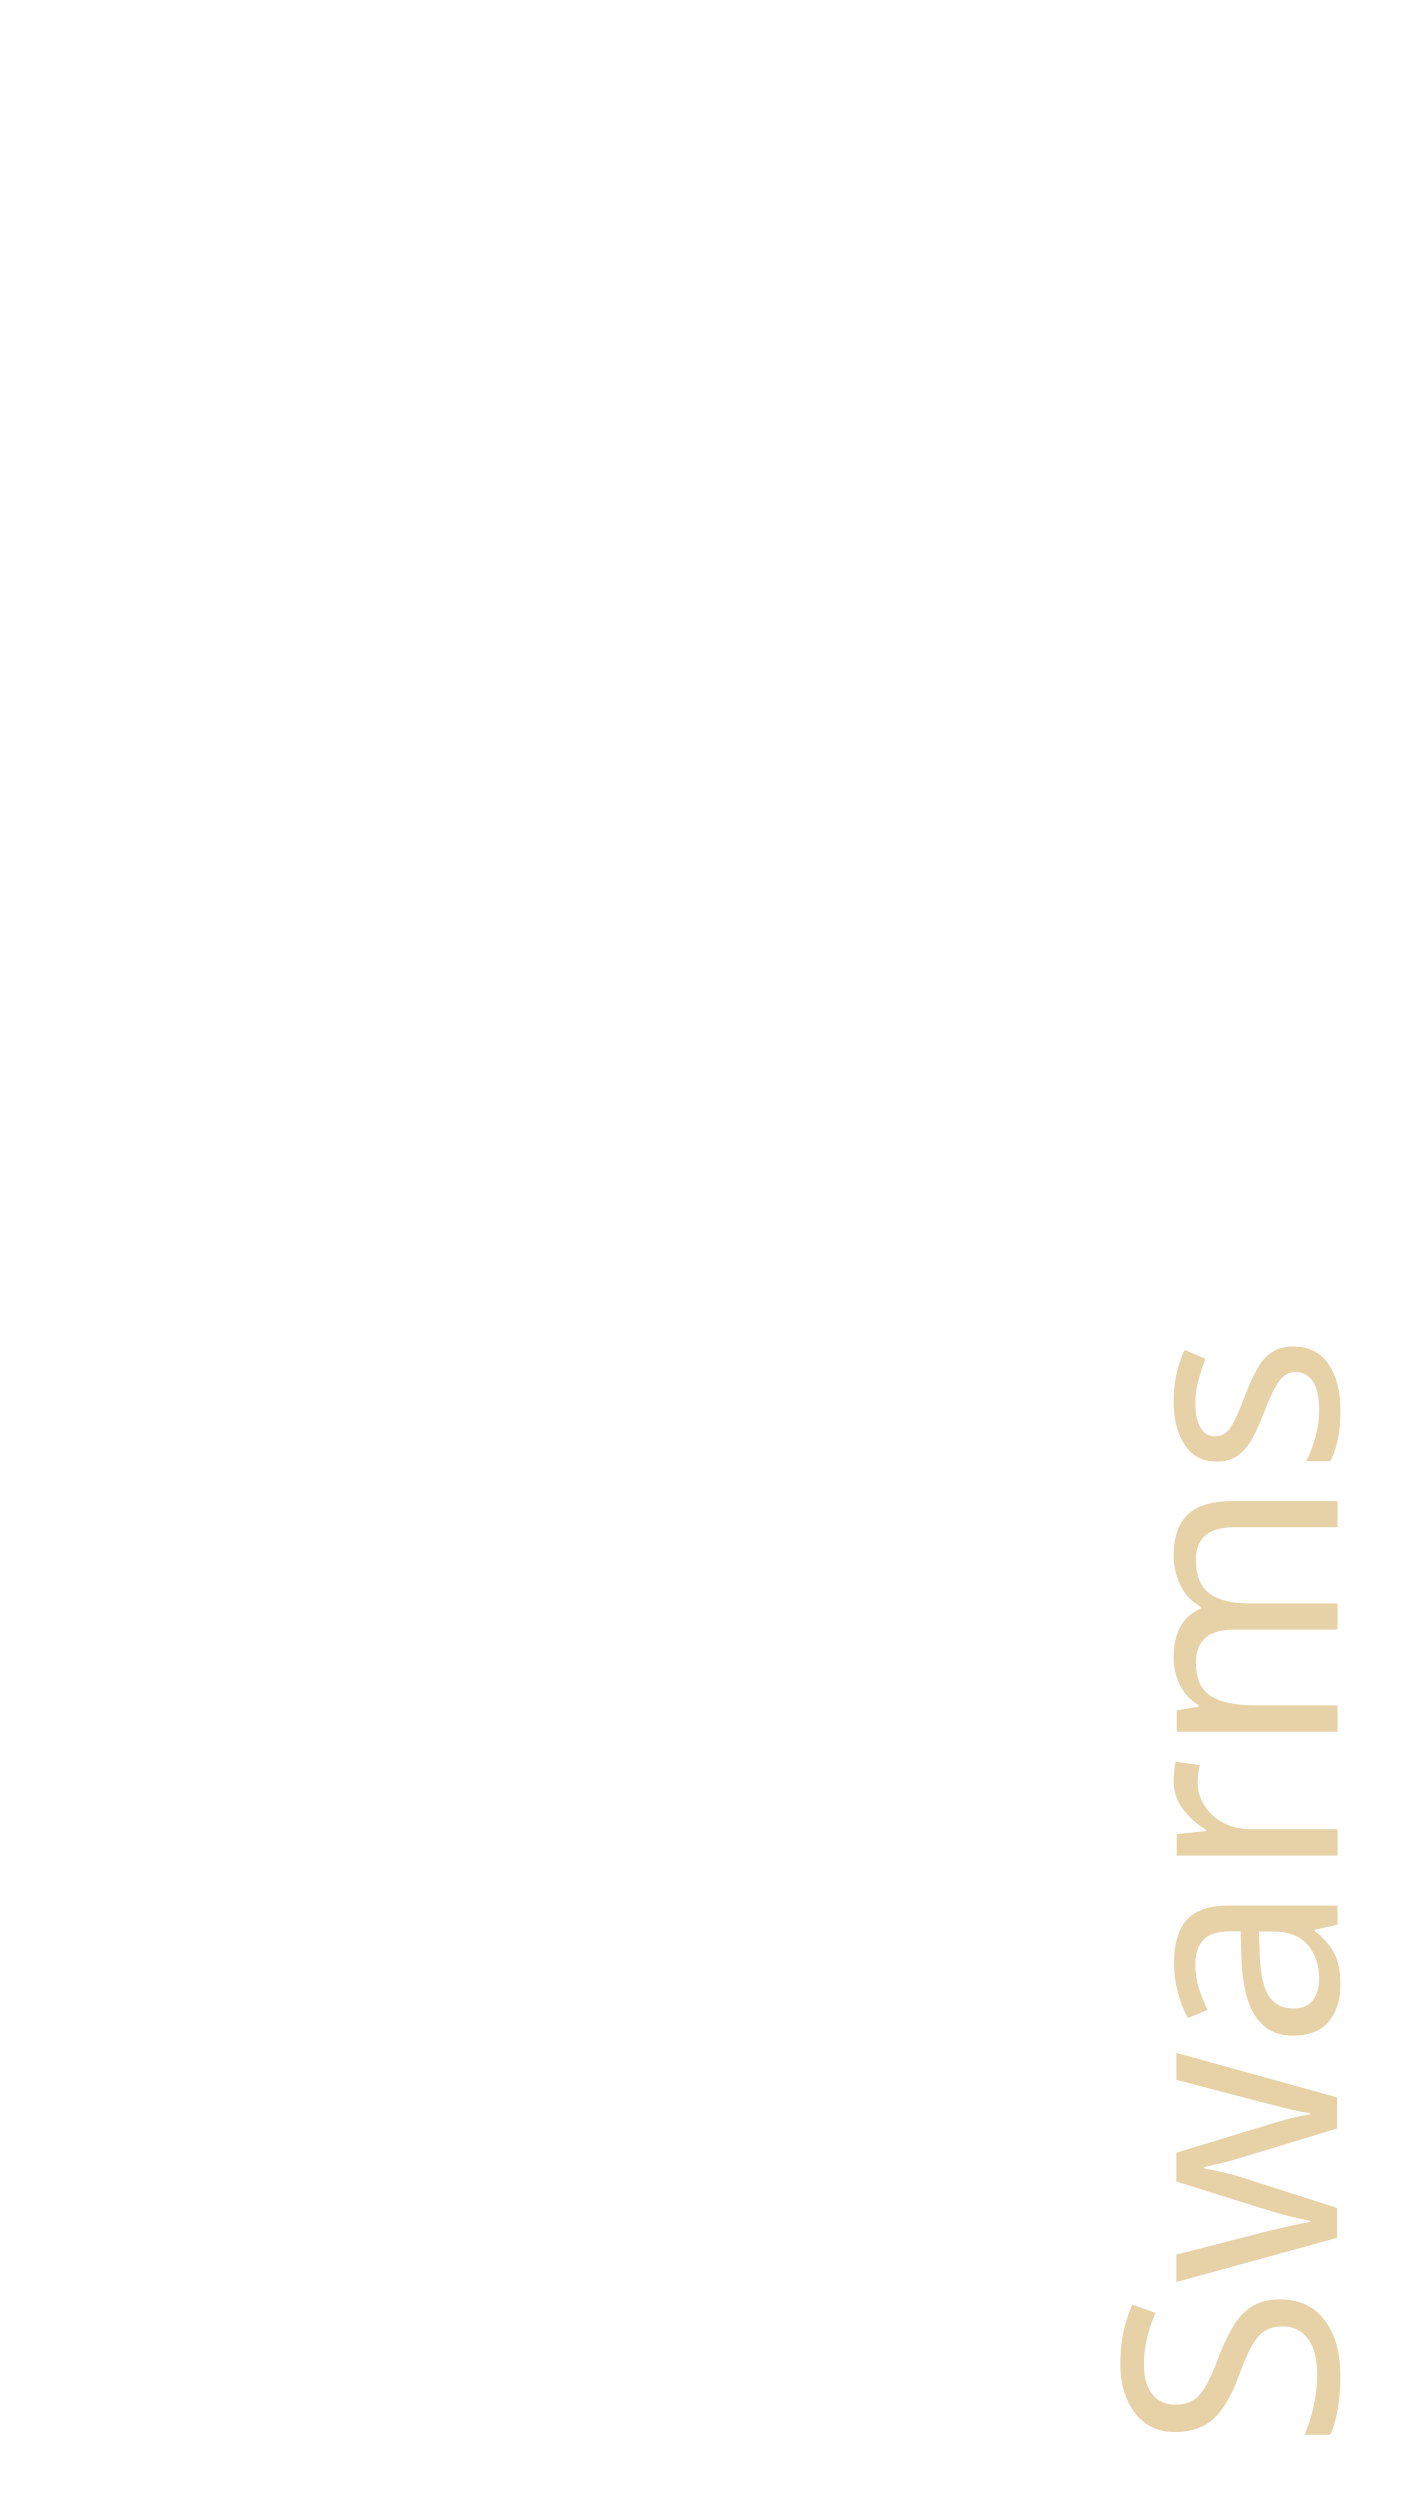
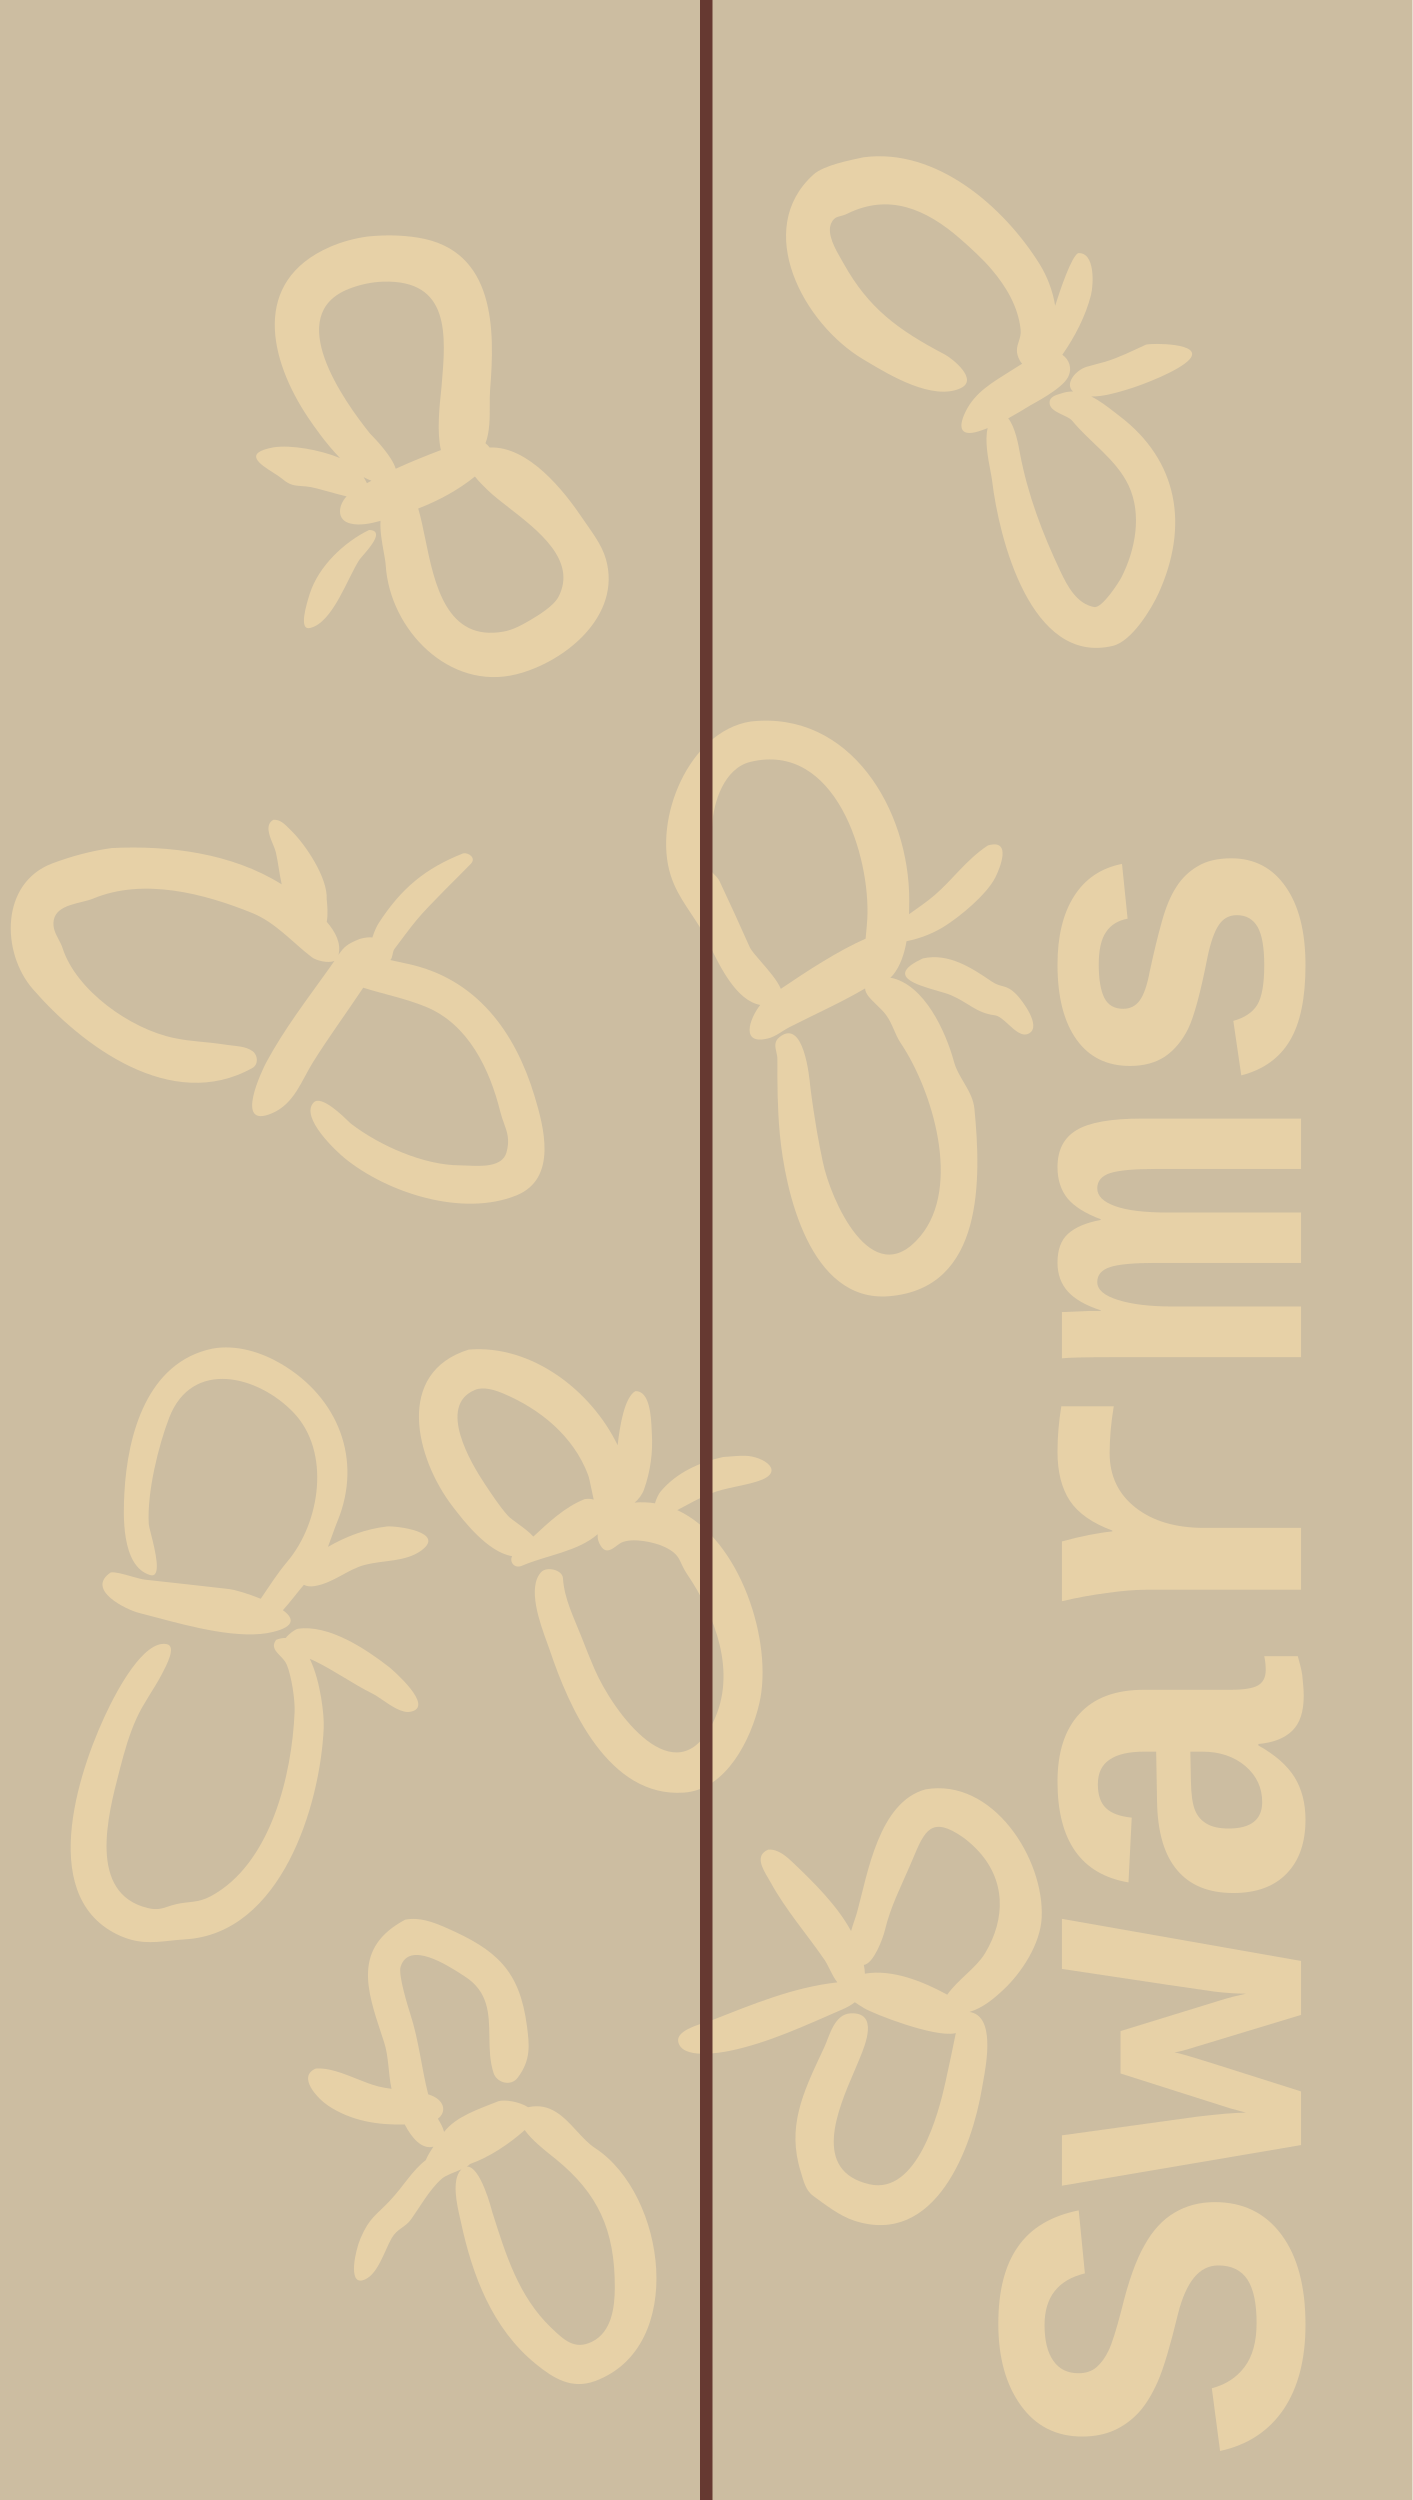
- <svg xmlns="http://www.w3.org/2000/svg" width="113" height="200" viewBox="0 0 113 200">
-   <g style="display:none">
-     <line x1="56.5" y1="0" x2="56.5" y2="200" stroke="#ff00ff" stroke-width="1" />
+ <svg xmlns="http://www.w3.org/2000/svg" data-vector95-version="1.4.2" data-vector95-format="4" width="113" height="200" viewBox="0 0 113 200">
+   <g id="layer-3b30db5f-8240-4d6a-abc4-87131fc952c1" data-name="background" data-locked="false">
+     <rect x="0" y="0" width="113" height="200" fill="#ccbda1" stroke="none" stroke-width="0" />
  </g>
-   <g>
-     <text x="-196" y="107" transform="rotate(-90)" font-family="sans-serif" font-size="24" fill="#e7d1a7">Swarms</text>
+   <g id="layer-705e1215-1fbc-41cf-ad98-2175c06b273d" data-name="logo" data-locked="false">
+     <path d="M26.136 71.934C26.135 71.946 26.14 71.988 26.146 72.052C26.176 72.346 26.254 73.117 26.141 73.747C26.828 74.544 27.315 75.458 27.079 76.388C27.521 75.746 27.756 75.528 28.789 75.11C29.216 74.996 29.544 74.965 29.792 74.999C29.939 74.525 30.139 74.09 30.294 73.851C32.106 71.059 34.021 69.467 37.064 68.265C37.505 68.201 38.111 68.637 37.671 69.101C36.945 69.865 34.343 72.373 33.329 73.601C32.714 74.347 32.148 75.133 31.564 75.904C31.373 76.156 31.442 76.578 31.227 76.804C31.467 76.855 31.701 76.907 31.924 76.957C32.146 77.007 32.357 77.054 32.554 77.095C38.09 78.253 41.214 82.53 42.766 87.697C43.486 90.097 44.651 94.284 41.304 95.636C36.993 97.376 30.971 95.433 27.554 92.638C26.952 92.145 23.956 89.39 25.094 88.197C25.694 87.568 27.448 89.288 27.933 89.764C27.998 89.827 28.04 89.869 28.054 89.879C30.352 91.65 33.926 93.23 36.804 93.228C36.967 93.228 37.162 93.237 37.374 93.247C38.516 93.3 40.187 93.377 40.518 92.197C40.801 91.186 40.575 90.566 40.316 89.855C40.215 89.576 40.108 89.283 40.025 88.947C39.191 85.573 37.487 81.938 34.054 80.537C32.419 79.871 30.722 79.538 29.057 79.017C29.024 79.068 28.994 79.112 28.97 79.149C27.676 81.088 26.265 83.015 25.039 84.977C24.116 86.453 23.555 88.279 21.789 89.049C18.611 90.435 21.055 85.45 21.289 85.015C22.744 82.303 24.593 79.92 26.386 77.399C26.527 77.2 26.648 77.024 26.755 76.866C26.266 77.095 25.289 76.842 24.941 76.575C23.403 75.396 22.034 73.795 20.191 73.047C16.326 71.477 11.482 70.209 7.441 71.891C6.493 72.287 4.535 72.318 4.3 73.607C4.191 74.207 4.435 74.672 4.682 75.141C4.804 75.373 4.927 75.606 5.008 75.857C6.09 79.217 10.417 82.323 13.941 83.045C15.475 83.359 16.161 83.288 18.191 83.594C18.882 83.698 19.666 83.684 20.222 84.107C20.636 84.423 20.692 85.157 20.191 85.438C13.693 89.072 6.508 83.611 2.611 79.107C0.097 76.202 0.013 70.639 4.191 69.07C5.715 68.498 7.32 68.065 8.941 67.845C13.51 67.618 18.559 68.249 22.537 70.75C22.34 69.88 22.249 68.965 22.069 68.184C22.027 68.003 21.935 67.779 21.835 67.539C21.543 66.834 21.189 65.979 21.863 65.585C22.391 65.546 22.745 65.9 23.119 66.274C23.172 66.327 23.226 66.381 23.28 66.434C24.42 67.54 26.224 70.205 26.136 71.934Z" fill="#e7d1a7" stroke="none" stroke-width="0" opacity="1" fill-rule="nonzero" fill-opacity="1" />
+     <path d="M39.171 35.802C42.267 35.658 45.127 39.275 46.606 41.476C47.281 42.481 48.129 43.521 48.472 44.726C49.767 49.274 45.183 52.969 41.316 53.942C35.945 55.294 31.181 50.365 30.858 45.226C30.841 44.945 30.773 44.571 30.697 44.148C30.559 43.389 30.394 42.473 30.441 41.667C29.643 41.892 28.784 42.063 28.04 41.884C26.87 41.602 27.077 40.394 27.726 39.711C26.668 39.463 25.394 39.057 24.862 38.966C24.579 38.917 24.339 38.901 24.122 38.886C23.582 38.849 23.183 38.821 22.612 38.332C22.439 38.184 22.168 38.011 21.878 37.826C20.784 37.129 19.403 36.249 21.862 35.791C23.279 35.569 25.582 35.983 27.2 36.643C26.052 35.461 25.091 34.062 24.662 33.425C21.55 28.803 20.044 22.511 26.416 19.745C27.352 19.339 28.405 19.057 29.416 18.921C30.787 18.789 32.052 18.794 33.416 19.008C39.671 19.992 39.593 26.436 39.208 31.175C39.178 31.543 39.179 31.965 39.181 32.412C39.184 33.415 39.187 34.543 38.839 35.462C38.968 35.56 39.081 35.675 39.171 35.802ZM29.718 38.457C29.508 38.385 29.297 38.288 29.086 38.171C29.184 38.328 29.277 38.493 29.354 38.656C29.474 38.589 29.596 38.523 29.718 38.457ZM27.916 23.107C22.61 25.18 27.49 32.048 29.592 34.675C29.596 34.68 29.618 34.703 29.654 34.74C29.97 35.064 31.364 36.497 31.657 37.499C32.844 36.956 34.077 36.459 35.275 36.005C34.934 34.596 35.166 32.421 35.28 31.356C35.299 31.178 35.314 31.032 35.323 30.925C35.327 30.883 35.33 30.841 35.334 30.8C35.674 26.832 36.055 22.378 30.666 22.532C29.732 22.559 28.785 22.767 27.916 23.107ZM34.012 43.07C34.757 46.721 35.709 51.376 40.316 50.522C41.017 50.392 41.713 50.024 42.316 49.671C43.037 49.249 44.296 48.494 44.69 47.726C46.162 44.85 43.098 42.47 40.73 40.629C40.074 40.12 39.471 39.651 39.033 39.226C39.009 39.203 38.985 39.179 38.96 39.155C38.655 38.859 38.285 38.5 37.996 38.12C36.629 39.221 35.096 40.045 33.455 40.683C33.46 40.697 33.464 40.711 33.469 40.726C33.669 41.392 33.834 42.202 34.012 43.07Z" fill="#e7d1a7" stroke="none" stroke-width="0" opacity="1" fill-rule="nonzero" fill-opacity="1" />
+     <path d="M24.779 47.508C25.475 45.312 27.528 43.366 29.529 42.398C30.784 42.431 29.604 43.784 29.024 44.45C28.904 44.588 28.809 44.697 28.768 44.758C27.851 46.107 26.623 49.867 24.779 50.243C23.886 50.425 24.504 48.377 24.779 47.508Z" fill="#e7d1a7" stroke="none" stroke-width="0" opacity="1" fill-rule="nonzero" fill-opacity="1" />
+     <path d="M81.585 36.215C82.212 39.56 83.384 42.649 84.836 45.715C85.394 46.894 86.142 48.31 87.532 48.565C88.178 48.683 89.534 46.537 89.7 46.215C90.829 44.018 91.383 41.145 90.282 38.824C89.295 36.745 87.204 35.4 85.782 33.666C85.383 33.179 83.977 33.009 83.964 32.215C83.957 31.753 84.445 31.61 84.821 31.499C84.898 31.477 84.97 31.456 85.032 31.433C85.308 31.35 85.579 31.316 85.846 31.323C85.139 30.717 86.047 29.616 86.924 29.347C87.42 29.195 87.927 29.085 88.424 28.938C89.481 28.625 90.671 28.035 91.674 27.572C92.166 27.443 96.309 27.429 95.174 28.738C94.391 29.642 91.413 30.795 90.174 31.162C90.174 31.162 90.136 31.174 90.136 31.174C89.264 31.433 88.253 31.733 87.299 31.719C87.966 32.048 88.59 32.532 89.157 32.971C89.285 33.07 89.41 33.167 89.532 33.26C94.289 36.864 95.127 42.094 92.684 47.465C92.139 48.663 90.562 51.299 89.032 51.667C82.441 53.253 79.909 42.983 79.37 38.465C79.346 38.263 79.294 37.988 79.233 37.668C79.044 36.673 78.772 35.246 79.013 34.248C78.888 34.295 78.762 34.34 78.637 34.387C76.826 35.076 76.587 34.274 77.248 32.925C78.01 31.369 79.407 30.592 80.85 29.675C81.228 29.436 81.525 29.249 81.772 29.098C81.704 29.027 81.644 28.947 81.596 28.861C81.22 28.188 81.358 27.76 81.502 27.316C81.594 27.029 81.69 26.734 81.65 26.361C81.454 24.534 80.497 22.93 79.327 21.551C78.62 20.717 77.64 19.823 76.827 19.112C74.043 16.678 71.081 15.452 67.751 17.111C67.209 17.382 66.79 17.209 66.496 17.861C66.115 18.71 66.839 19.956 67.326 20.795C67.392 20.909 67.453 21.015 67.507 21.111C69.48 24.646 71.819 26.384 75.577 28.355C76.149 28.656 78.357 30.374 76.827 31.067C74.615 32.067 71.196 30.023 69.408 28.954C69.29 28.883 69.18 28.817 69.077 28.757C64.268 25.912 60.219 18.355 65.077 13.965C65.898 13.222 68.006 12.811 69.077 12.585C74.884 11.807 80.284 16.514 83.158 21.111C83.77 22.092 84.223 23.264 84.412 24.461C84.847 23.087 85.703 20.572 86.238 20.254C87.62 20.136 87.489 22.764 87.278 23.601C86.859 25.262 85.998 26.932 84.986 28.382C85.526 28.76 85.81 29.448 85.44 30.175C84.959 31.122 82.608 32.316 82.432 32.425C81.849 32.787 81.258 33.138 80.657 33.47C81.218 34.15 81.487 35.665 81.569 36.125C81.575 36.162 81.58 36.192 81.585 36.215Z" fill="#e7d1a7" stroke="none" stroke-width="0" opacity="1" fill-rule="nonzero" fill-opacity="1" />
+     <path d="M52.133 114.384C52.138 114.485 52.142 114.574 52.146 114.648C52.242 116.201 52.039 117.684 51.525 119.148C51.381 119.557 51.096 119.95 50.762 120.206C51.327 120.159 51.872 120.181 52.397 120.265C52.51 119.893 52.677 119.53 52.843 119.331C54.112 117.805 55.973 116.979 57.854 116.559C58.048 116.549 58.243 116.533 58.437 116.517C58.826 116.486 59.214 116.454 59.604 116.462C61.101 116.492 62.952 117.766 60.604 118.505C59.368 118.895 58.068 119.011 56.854 119.476C55.904 119.841 55.062 120.358 54.177 120.807C59.247 123.129 61.87 131.382 60.749 136.259C60.096 139.104 58.12 143.174 54.71 143.409C48.682 143.824 45.53 136.627 43.98 132.009C43.926 131.849 43.854 131.652 43.772 131.427C43.203 129.873 42.145 126.985 43.302 125.759C43.74 125.295 44.999 125.582 45.037 126.259C45.133 127.917 45.938 129.461 46.54 131.009C46.866 131.847 47.198 132.683 47.554 133.509C49.043 136.959 54.061 143.875 57.058 137.759C58.992 133.811 57.201 129.217 54.96 125.919C54.281 124.92 54.53 124.41 53.176 123.759C52.359 123.366 50.602 122.995 49.71 123.409C49.599 123.46 49.475 123.554 49.344 123.653C48.96 123.945 48.51 124.285 48.122 123.759C47.875 123.424 47.787 123.077 47.815 122.736C46.21 124.132 43.747 124.409 41.751 125.261C41.158 125.515 40.732 124.958 40.968 124.493C39.01 124.174 37.092 121.667 36.197 120.499C36.197 120.499 36.189 120.488 36.189 120.488C33.262 116.664 31.553 109.805 37.501 107.967C42.515 107.551 47.297 111.234 49.411 115.62C49.584 114.055 49.961 111.795 50.818 111.298C51.992 111.221 52.089 113.384 52.133 114.384ZM40.614 121.238C40.773 121.417 41.08 121.64 41.421 121.888C41.858 122.207 42.352 122.566 42.666 122.927C43.927 121.759 45.182 120.571 46.751 119.938C47.007 119.885 47.261 119.899 47.496 119.966C47.425 119.656 47.362 119.352 47.305 119.075C47.205 118.591 47.122 118.19 47.046 117.988C45.873 114.878 43.189 112.709 40.251 111.476C39.614 111.209 38.693 110.905 38.001 111.191C34.946 112.457 37.67 117.05 38.797 118.738C39.313 119.51 39.958 120.501 40.614 121.238Z" fill="#e7d1a7" stroke="none" stroke-width="0" opacity="1" fill-rule="nonzero" fill-opacity="1" />
+     <path d="M65.066 175.679C64.428 175.216 64.286 174.459 64.066 173.761C62.939 170.178 64.21 167.471 65.783 164.12C65.833 164.013 65.884 163.905 65.935 163.797C66.36 162.889 66.735 161.117 68.066 161.066C70.292 160.981 69.241 163.539 68.788 164.642C68.765 164.697 68.743 164.749 68.724 164.797C68.608 165.083 68.472 165.399 68.327 165.739C67.017 168.787 64.913 173.683 69.566 174.744C73.375 175.613 75.101 169.028 75.642 166.547C75.925 165.248 76.205 163.949 76.466 162.645C76.433 162.654 76.4 162.662 76.366 162.668C74.702 162.984 69.933 161.136 69.116 160.646C68.842 160.481 68.6 160.326 68.389 160.179C68.131 160.381 67.793 160.58 67.374 160.76C64.549 161.98 61.47 163.437 58.374 164.068C57.608 164.224 54.516 164.779 54.256 163.322C54.112 162.511 55.655 162.034 56.479 161.78C56.648 161.728 56.787 161.685 56.874 161.651C60.243 160.329 63.464 158.981 66.986 158.59C66.726 158.253 66.516 157.83 66.333 157.461C66.208 157.208 66.095 156.981 65.987 156.823C64.55 154.726 62.872 152.821 61.64 150.573C61.585 150.472 61.52 150.362 61.451 150.247C60.991 149.47 60.374 148.429 61.454 147.971C62.259 147.905 62.947 148.538 63.506 149.073C65.086 150.584 66.994 152.456 68.085 154.488C68.162 154.214 68.254 153.941 68.343 153.676C68.432 153.412 68.518 153.157 68.583 152.917C69.415 149.868 70.313 144.15 74.051 143.147C79.422 142.226 83.561 148.692 83.334 153.417C83.233 155.522 81.73 157.806 80.301 159.151C79.494 159.91 78.634 160.63 77.555 160.956C79.62 161.251 78.934 164.998 78.633 166.642C78.605 166.797 78.58 166.934 78.561 167.047C77.775 171.746 74.871 179.811 68.316 177.647C67.153 177.263 66.012 176.365 65.066 175.679ZM78.117 147.917C77.85 147.643 77.37 147.214 77.051 146.992C74.498 145.209 73.965 146.477 73.044 148.666C72.966 148.85 72.886 149.041 72.801 149.238C72.038 151.01 71.241 152.544 70.792 154.417C70.629 155.095 69.887 157.092 69.106 157.193C69.156 157.43 69.188 157.667 69.191 157.893C71.363 157.525 73.79 158.488 75.782 159.575C76.612 158.381 78.094 157.44 78.801 156.265C80.466 153.499 80.496 150.368 78.117 147.917Z" fill="#e7d1a7" stroke="none" stroke-width="0" opacity="1" fill-rule="nonzero" fill-opacity="1" />
+     <path d="M26.237 123.748C27.692 122.919 29.199 122.328 30.952 122.118C31.642 122.045 35.745 122.551 33.702 124.043C32.452 124.956 30.701 124.801 29.202 125.186C27.805 125.545 26.742 126.604 25.202 126.881C24.83 126.948 24.531 126.903 24.309 126.787C23.83 127.341 23.263 128.112 22.631 128.817C23.495 129.44 23.656 130.102 21.86 130.551C19.263 131.2 15.348 130.155 12.43 129.377C11.961 129.252 11.518 129.134 11.11 129.031C10.091 128.773 6.806 127.174 8.86 125.795C9.194 125.736 9.874 125.929 10.508 126.109C10.936 126.23 11.343 126.346 11.61 126.375C13.861 126.617 16.11 126.874 18.36 127.128C18.746 127.172 19.816 127.477 20.858 127.9C21.543 126.889 22.203 125.857 22.989 124.924C25.636 121.784 26.467 116.147 23.499 113.023C20.662 110.036 15.358 108.676 13.532 113.424C12.685 115.627 11.752 119.363 11.901 121.924C11.909 122.047 11.984 122.347 12.082 122.732C12.409 124.03 12.981 126.296 11.999 126.001C9.668 125.299 9.864 121.07 9.952 119.424C10.203 114.735 11.781 108.966 16.999 107.889C18.884 107.549 20.88 108.158 22.499 109.113C27.092 111.824 29.005 116.798 27.007 121.674C26.729 122.352 26.502 123.059 26.237 123.748Z" fill="#e7d1a7" stroke="none" stroke-width="0" opacity="1" fill-rule="nonzero" fill-opacity="1" />
+     <path d="M24.781 132.705C25.662 134.515 25.939 137.274 25.899 138.208C25.627 144.461 22.486 154.675 14.839 155.146C14.41 155.172 14.008 155.215 13.621 155.256C12.187 155.409 10.96 155.539 9.339 154.737C2.79 151.496 6.509 141.006 8.782 136.458C9.299 135.422 11.471 131.154 13.339 131.532C14.128 131.692 13.345 133.178 12.956 133.918C12.956 133.918 12.935 133.958 12.935 133.958C12.308 135.148 11.484 136.234 10.927 137.458C10.344 138.737 9.957 140.102 9.607 141.458C9.58 141.563 9.552 141.67 9.524 141.781C8.625 145.247 7.003 151.506 11.839 152.648C12.556 152.818 12.935 152.692 13.427 152.529C13.621 152.465 13.833 152.395 14.089 152.335C15.099 152.099 15.818 152.252 16.839 151.709C21.683 149.129 23.364 141.927 23.568 136.958C23.609 135.947 23.322 134.14 22.957 133.208C22.842 132.916 22.617 132.682 22.404 132.462C22.03 132.075 21.698 131.731 22.089 131.187C22.362 131.078 22.617 131.032 22.855 131.04C23.132 130.683 23.588 130.366 23.817 130.305C26.284 129.935 29.257 131.91 31.116 133.355C31.319 133.513 34.893 136.572 32.817 136.943C32.155 137.061 31.315 136.485 30.61 136.002C30.314 135.799 30.042 135.613 29.817 135.501C28.196 134.696 26.699 133.603 25.067 132.828C24.975 132.784 24.879 132.743 24.781 132.705Z" fill="#e7d1a7" stroke="none" stroke-width="0" opacity="1" fill-rule="nonzero" fill-opacity="1" />
+     <path transform="translate(-2.285714 5.714286)" d="M39.257 152.263C38.101 151.516 34.996 149.506 34.334 151.629C34.126 152.296 34.955 154.921 35.102 155.379C35.807 157.565 35.997 159.688 36.541 161.832C37.877 162.235 38.046 163.235 37.316 163.782C37.525 164.131 37.735 164.497 37.811 164.84C38.805 163.561 40.676 162.985 42.151 162.385C42.653 162.229 43.847 162.417 44.533 162.864C46.315 162.47 47.382 163.63 48.418 164.756C48.897 165.277 49.368 165.789 49.901 166.138C55.558 169.844 57.257 182.037 49.901 184.766C48.038 185.457 46.591 184.578 45.151 183.404C41.651 180.551 40.067 176.299 39.149 172.005C39.131 171.921 39.108 171.821 39.082 171.71C38.852 170.706 38.395 168.712 39.151 167.884C39.168 167.864 39.186 167.846 39.204 167.829C38.656 168.072 37.977 168.284 37.632 168.582C36.662 169.418 35.823 170.927 35.172 171.832C34.699 172.491 34.066 172.563 33.623 173.332C33.021 174.378 32.464 176.446 31.255 176.719C30.154 176.968 30.689 174.37 31.136 173.332C31.855 171.661 32.392 171.508 33.505 170.313C34.602 169.136 35.263 167.927 36.347 167.097C36.468 166.798 36.682 166.435 36.962 166.018C36.024 166.263 35.238 165.336 34.663 164.243C32.504 164.298 30.404 163.974 28.54 162.741C27.74 162.212 26.017 160.434 27.54 159.773C28.539 159.68 29.722 160.152 30.838 160.596C31.438 160.836 32.019 161.067 32.54 161.198C32.895 161.287 33.252 161.346 33.609 161.391C33.337 160.155 33.402 158.845 33.003 157.629C32.941 157.442 32.88 157.255 32.818 157.069C31.618 153.454 30.501 150.088 34.699 147.861C35.824 147.639 36.909 148.042 37.949 148.496C42.014 150.27 43.864 151.918 44.442 156.379C44.639 157.901 44.775 159.069 43.699 160.507C43.163 161.223 42.033 160.921 41.773 160.129C41.466 159.192 41.451 158.198 41.437 157.219C41.41 155.39 41.384 153.618 39.449 152.387C39.393 152.352 39.329 152.31 39.257 152.263ZM41.667 171.248C41.667 171.248 41.669 171.255 41.669 171.255C42.736 174.617 43.764 178.002 46.378 180.505C47.426 181.508 48.264 182.305 49.651 181.622C51.234 180.842 51.469 178.844 51.471 177.255C51.475 172.708 50.152 169.779 46.74 167.005C46.664 166.943 46.573 166.872 46.473 166.791C45.852 166.299 44.836 165.493 44.263 164.693C43.019 165.808 41.405 166.877 39.893 167.402C39.824 167.477 39.733 167.547 39.626 167.613C40.717 167.538 41.62 171.064 41.667 171.248Z" fill="#e7d1a7" stroke="none" stroke-width="0" opacity="1" fill-rule="nonzero" fill-opacity="1" />
+     <path transform="translate(8.621755 -4.083989)" d="M69.332 92.791C69.871 98.34 70.136 107.159 62.495 107.782C56.132 108.3 54.182 99.293 53.761 94.791C53.576 92.799 53.563 90.792 53.569 88.791C53.569 88.617 53.528 88.437 53.487 88.257C53.39 87.83 53.293 87.402 53.745 87.046C55.684 85.519 56.132 90.279 56.196 90.967C56.2 91.004 56.202 91.029 56.204 91.041C56.348 92.211 56.528 93.378 56.722 94.541C56.861 95.378 57.033 96.21 57.204 97.041C57.806 99.982 61.115 107.631 64.995 102.994C68.329 99.01 65.966 91.299 63.442 87.541C62.952 86.811 62.808 86.038 62.27 85.291C62.071 85.014 61.789 84.742 61.512 84.476C61.039 84.02 60.583 83.58 60.588 83.158C58.641 84.303 56.546 85.229 54.548 86.251C53.962 86.55 53.456 87.006 52.798 87.166C50.599 87.7 51.328 85.589 52.198 84.48C50.314 84.144 49.012 81.478 48.176 79.767C48.055 79.519 47.944 79.292 47.842 79.094C46.918 77.298 45.632 76.022 45.027 74.094C43.615 69.592 46.497 62.607 51.401 61.809C59.401 60.886 64.124 68.875 64.118 76.094C64.118 76.447 64.115 76.827 64.103 77.221C64.791 76.719 65.508 76.251 66.156 75.69C67.637 74.411 68.675 72.867 70.406 71.721C72.373 71.152 71.365 73.553 71.011 74.264C70.322 75.647 68.154 77.429 66.906 78.206C65.984 78.781 64.96 79.163 63.902 79.382C63.724 80.402 63.399 81.373 62.809 82.094C62.754 82.161 62.684 82.229 62.603 82.296C65.335 82.818 67.048 86.635 67.702 89.041C68.058 90.352 69.194 91.363 69.332 92.791ZM48.057 73.344C48.189 73.872 48.723 74.113 48.949 74.594C49.739 76.268 50.554 78.055 51.351 79.844C51.47 80.113 51.845 80.544 52.276 81.039C52.871 81.724 53.571 82.529 53.845 83.192C55.903 81.794 58.412 80.152 60.626 79.178C60.701 78.478 60.752 77.788 60.762 77.594C61.023 72.609 58.224 63.37 51.401 65.037C49.317 65.546 48.446 68.258 48.352 70.094C48.329 70.525 48.239 70.901 48.15 71.271C47.998 71.904 47.851 72.517 48.057 73.344Z" fill="#e7d1a7" stroke="none" stroke-width="0" opacity="1" fill-rule="nonzero" fill-opacity="1" />
+     <path transform="translate(8.621755 -4.083989)" d="M66.362 83.346C64.62 82.844 62.213 82.15 65.204 80.759C67.257 80.296 69.117 81.513 70.704 82.598C71.526 83.159 71.843 82.768 72.704 83.653C73.158 84.119 74.723 86.186 73.704 86.755C73.163 87.058 72.6 86.541 72.056 86.041C71.675 85.691 71.303 85.349 70.954 85.306C69.495 85.128 68.825 84.283 67.454 83.697C67.197 83.586 66.8 83.472 66.362 83.346Z" fill="#e7d1a7" stroke="none" stroke-width="0" opacity="1" fill-rule="nonzero" fill-opacity="1" />
+     <text transform="translate(-57.26219 -98.79089)  scale(1.507922 1.507922) matrix(6.123233995736766e-17 -1 1 6.123233995736766e-17 0 0)" x="-196" y="107" fill="#e7d1a7" stroke="none" stroke-width="1" font-family="Courier New, monospace" font-size="24" font-weight="bold">Swarms</text>
+   </g>
+   <g id="layer-1ac50c84-fe29-45f6-a3e0-b09a69ef9dd8" data-name="guide" data-locked="false">
+     <line x1="56.5" y1="0" x2="56.5" y2="200" fill="#000000" stroke="#663931" stroke-width="1" />
  </g>
</svg>
